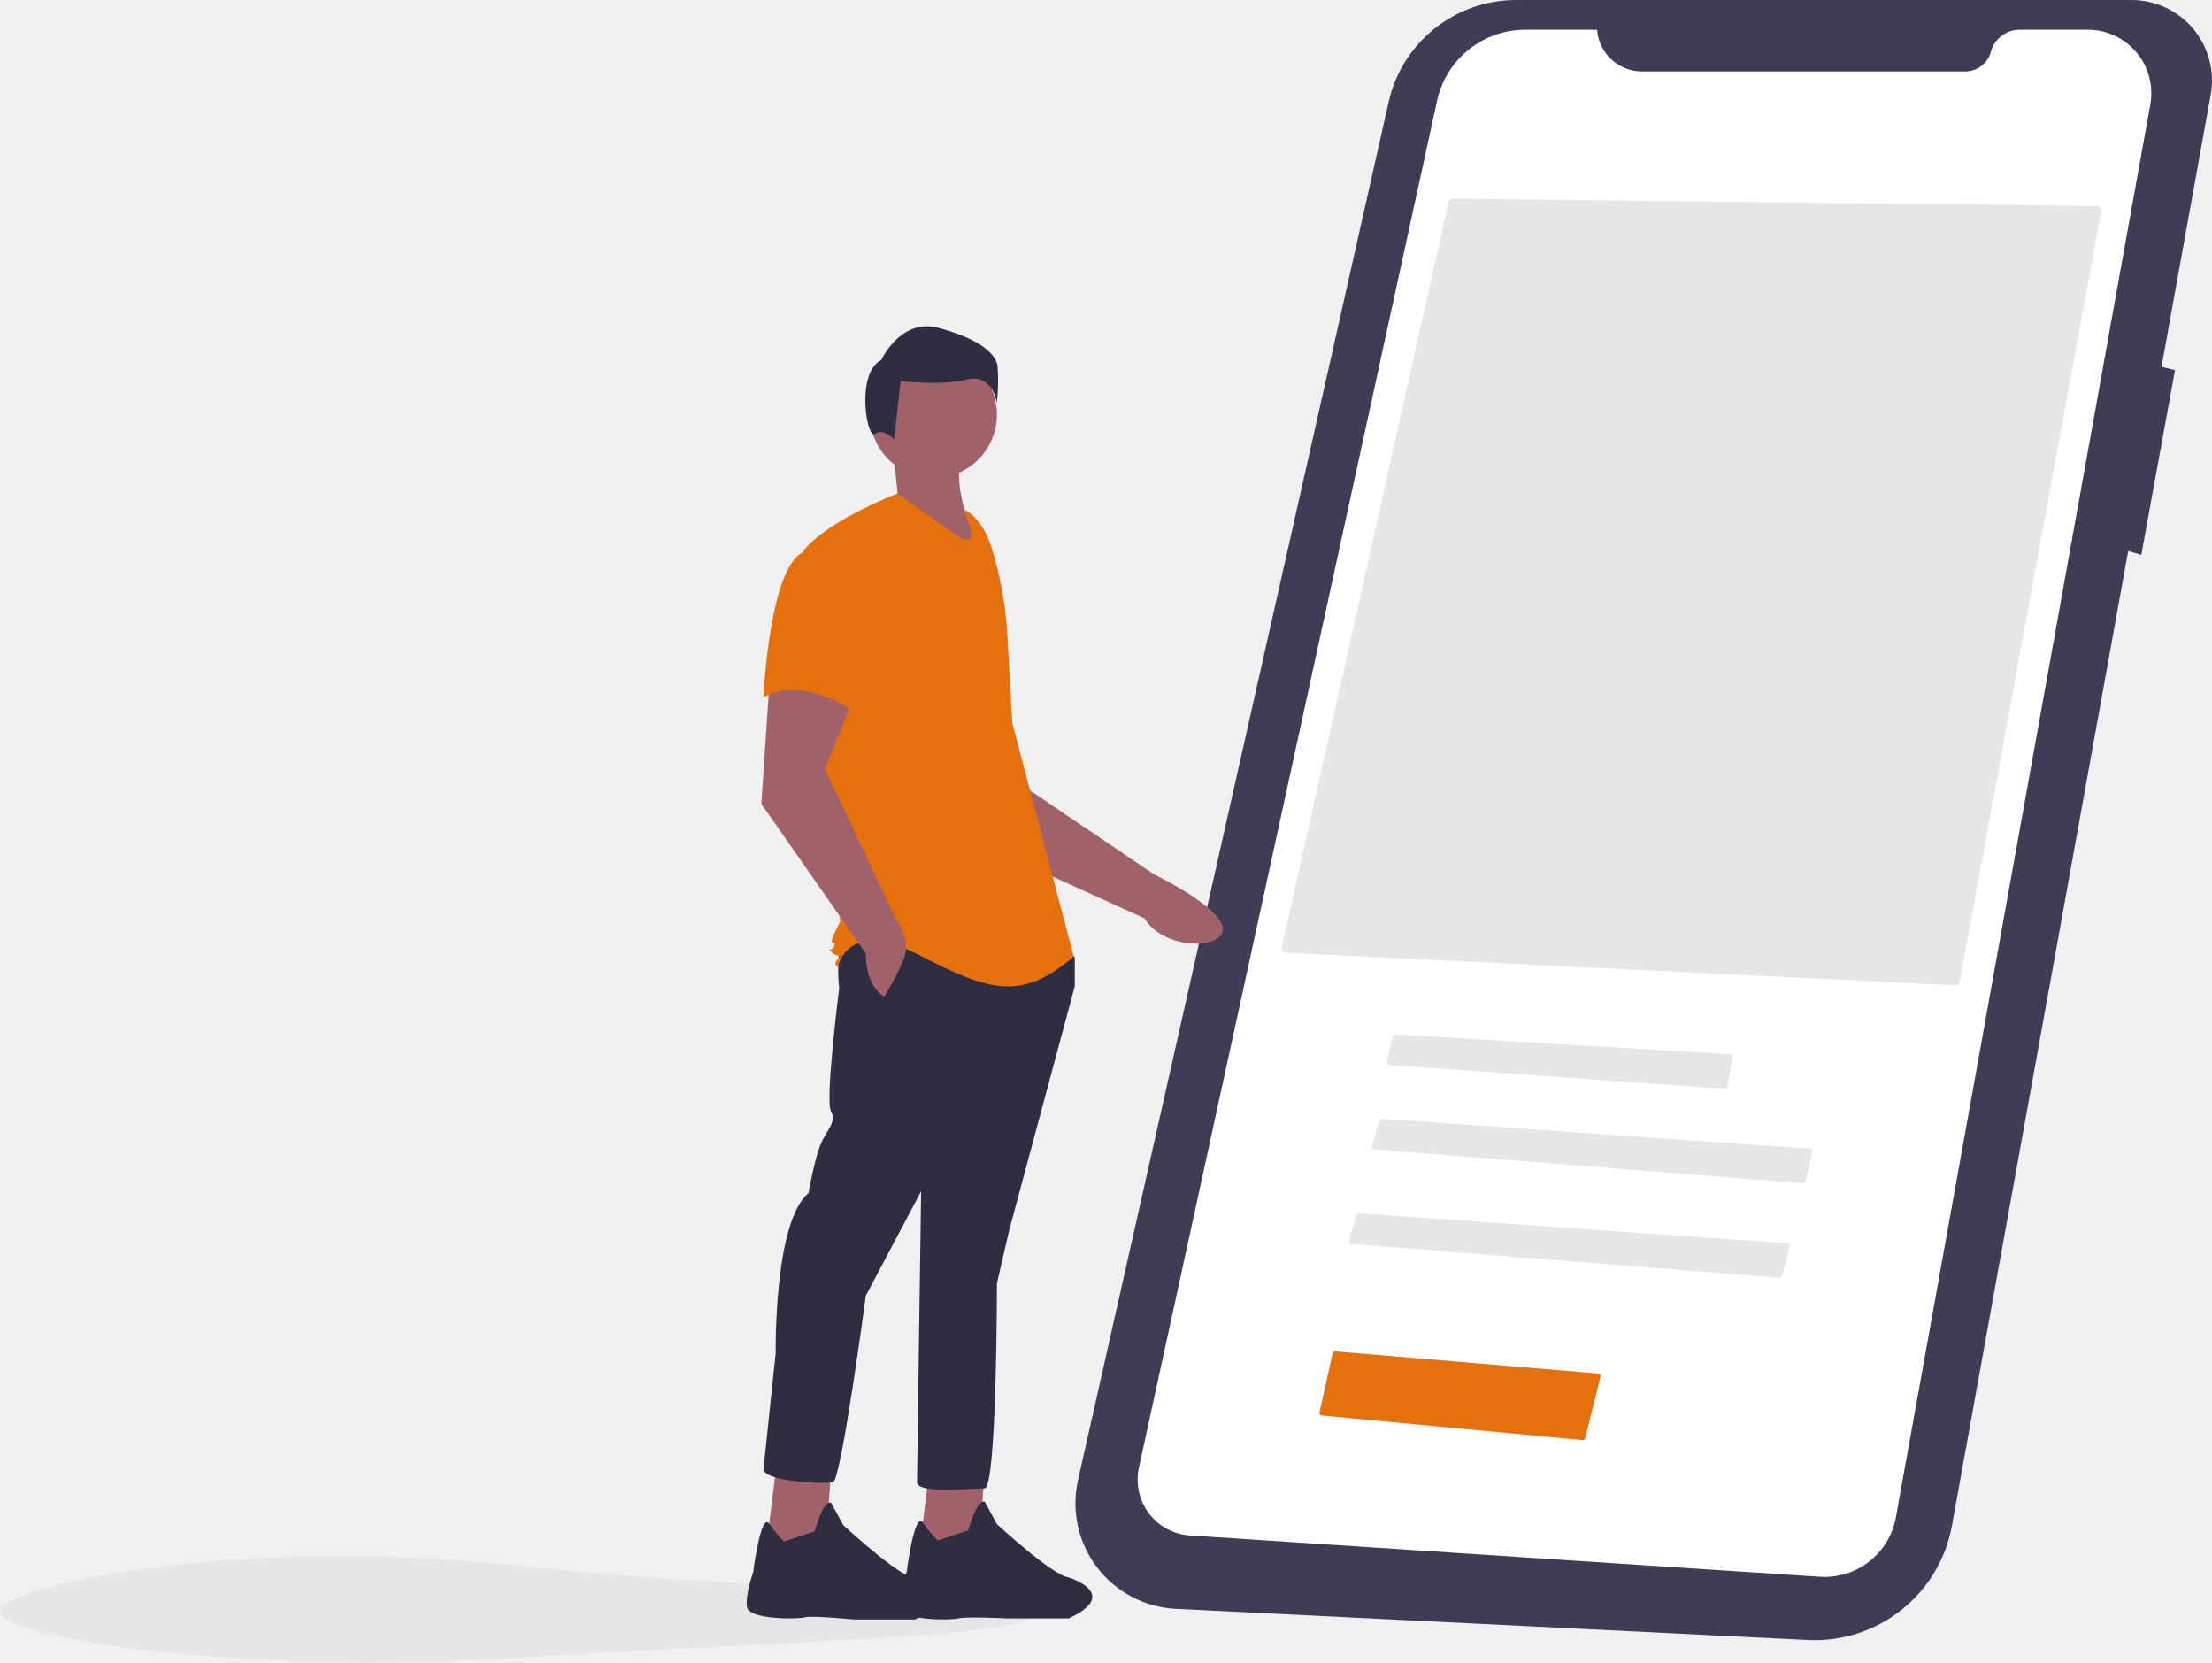
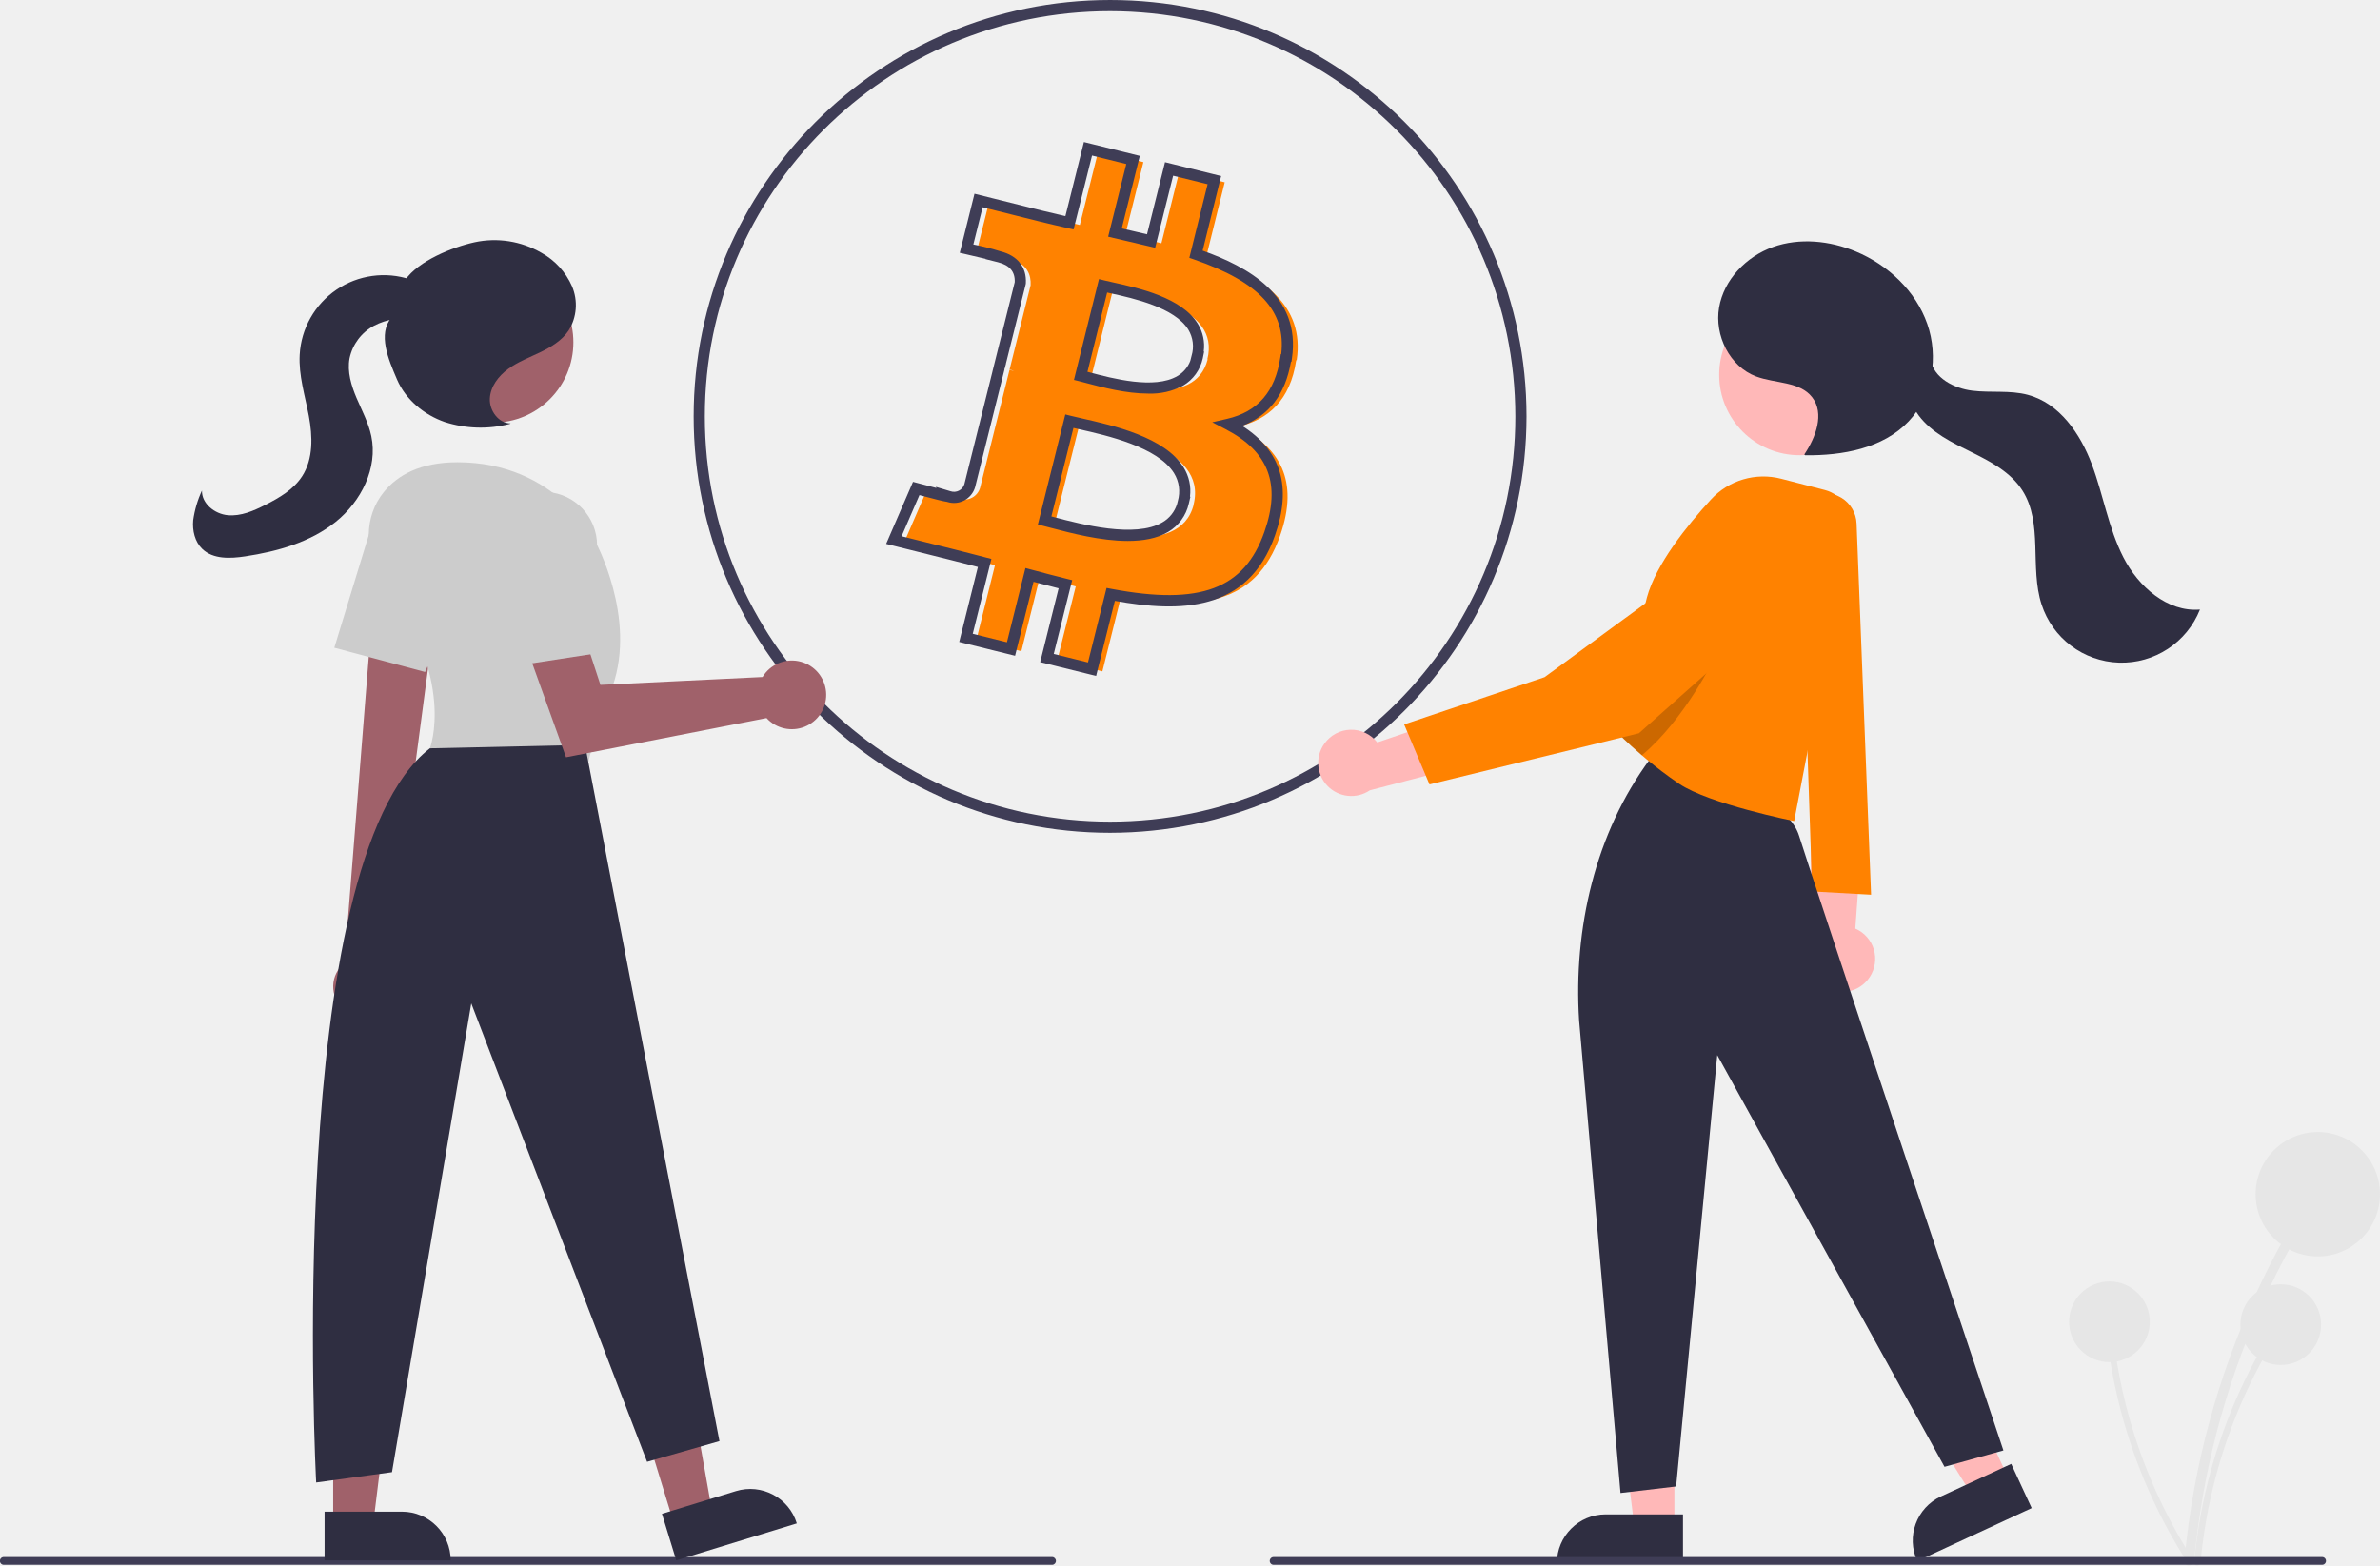
- <svg xmlns="http://www.w3.org/2000/svg" id="abc6f0fe-ac59-4901-a46a-93a5eed63bf8" data-name="Layer 1" width="865.802" height="650.463" viewBox="0 0 865.802 650.463">
-   <path d="M573.099,755.439c0,9.941-91,11-203,18-111.895,6.993-203-8.059-203-18s91.524-29.944,203-18C482.099,749.439,573.099,745.498,573.099,755.439Z" transform="translate(-167.0991 -124.7686)" fill="#e6e6e6" />
-   <path d="M1001.142,124.77H760.527A51.15,51.15,0,0,0,710.629,164.67L589.051,703.938a41.34,41.34,0,0,0,38.294,50.382L874.699,766.507a54.615,54.615,0,0,0,56.43-44.827l68.967-381.268,5.131,1.466L1018.423,269.613l-5.281-1.32,19.251-106.426a31.493,31.493,0,0,0-31.25-37.097Z" transform="translate(-167.0991 -124.7686)" fill="#3f3d56" />
-   <path d="M792.203,136.395h-28.087a35.349,35.349,0,0,0-34.536,27.813L612.882,699.076a21.903,21.903,0,0,0,19.967,26.525l246.554,16.159a28.367,28.367,0,0,0,29.773-23.277l99.58-552.838a24.846,24.846,0,0,0-24.452-29.25h-26.645a11.726,11.726,0,0,0-11.323,8.677h0a10.352,10.352,0,0,1-9.996,7.661H809.847a17.695,17.695,0,0,1-17.643-16.338Z" transform="translate(-167.0991 -124.7686)" fill="#fff" />
-   <path d="M528.288,411.513l21.739,43.037L615.028,484.101c6.942,11.731,28.999,12.629,30.604,5.043,1.8-8.511-26.786-22.209-26.786-22.209l-54.368-36.774-4.757-31.657Z" transform="translate(-167.0991 -124.7686)" fill="#a0616a" />
-   <polygon points="363.753 575.559 359.744 607.632 382.997 609.236 385.402 575.559 363.753 575.559" fill="#a0616a" />
-   <path d="M534.06,727.59a62.966,62.966,0,0,1-5.738-7.017c-3.332-4.612-6.289,19.044-6.289,19.044s-3.207,9.622-2.405,14.433,19.244,4.811,22.451,4.009,19.244,0,19.244,0h24.055c20.847-9.622,0-16.036,0-16.036-6.415-.802-28.064-20.847-28.064-20.847l-4.811-8.82c-3.207-.802-6.415,11.226-6.415,11.226Z" transform="translate(-167.0991 -124.7686)" fill="#2f2e41" />
-   <polygon points="303.617 575.96 299.607 608.033 322.86 609.637 325.266 575.96 303.617 575.96" fill="#a0616a" />
-   <path d="M473.923,727.991a62.963,62.963,0,0,1-5.738-7.017c-3.332-4.611-6.289,19.044-6.289,19.044s-3.207,8.82-2.405,13.631,19.244,4.811,22.451,4.009,19.244.802,19.244.802h24.055c20.847-9.622,0-16.036,0-16.036-6.415-.802-28.064-20.847-28.064-20.847l-4.811-8.82c-3.207-.802-6.415,11.226-6.415,11.226Z" transform="translate(-167.0991 -124.7686)" fill="#2f2e41" />
-   <path d="M497.176,493.859c-3.207,4.009-1.604,17.64-1.604,17.64s-5.613,44.1-3.207,48.109-1.604,7.216-4.009,12.829-4.811,19.244-4.811,19.244c-13.631,11.225-12.829,62.542-12.829,62.542L465.905,699.927c1.604,4.811,24.055,5.613,27.262,4.811s12.829-72.966,12.829-72.966l21.649-40.893S526.042,699.927,526.042,704.738s21.649,2.405,26.46,2.405,4.811-80.182,4.811-80.182l4.811-20.847,25.658-95.417V499.472l-4.009-5.613S500.383,489.85,497.176,493.859Z" transform="translate(-167.0991 -124.7686)" fill="#2f2e41" />
-   <circle cx="365.357" cy="162.22" r="24.856" fill="#a0616a" />
-   <path d="M544.884,298.615c-5.038,11.219-2.055,26.89,8.018,44.1l-40.893-19.244,6.415-5.613-1.604-16.036Z" transform="translate(-167.0991 -124.7686)" fill="#a0616a" />
-   <path d="M544.884,324.274c5.355,3.184,8.558,9.033,10.397,14.985a142.009,142.009,0,0,1,6.102,33.929l1.942,34.475L587.381,499.071c-20.847,17.64-32.875,13.631-60.938-.802s-31.271,4.811-31.271,4.811-2.405-.802,0-3.207,0,0-2.405-2.405,0,0,.802-2.405,0-.802-.802-1.604,3.207-8.018,3.207-8.018L489.559,425.303l-8.018-84.993c9.622-12.027,36.884-22.451,36.884-22.451L543.281,335.499c8.018,3.207,1.604-9.622,1.604-9.622Z" transform="translate(-167.0991 -124.7686)" fill="#e4710e" />
-   <path d="M468.31,391.226l-3.207,48.109,40.893,58.533c0,13.631,7.216,16.838,7.216,16.838a105.992,105.992,0,0,0,7.216-13.631c4.009-8.82-2.405-16.036-2.405-16.036l-28.064-59.335L501.987,396.037Z" transform="translate(-167.0991 -124.7686)" fill="#a0616a" />
-   <path d="M481.942,340.711c-13.631,4.811-16.036,56.929-16.036,56.929,16.036-8.82,35.28,5.613,35.28,5.613s4.009-13.631,8.82-31.271a30.644,30.644,0,0,0-6.415-28.866S495.573,335.9,481.942,340.711Z" transform="translate(-167.0991 -124.7686)" fill="#e4710e" />
-   <path d="M509.604,294.606c3.164-2.531,7.481,2.07,7.481,2.07l2.531-22.783s15.822,1.899,25.948-.633,11.708,9.177,11.708,9.177a81.264,81.264,0,0,0,.316-14.24c-.633-5.696-8.86-11.392-23.416-15.189s-22.15,12.657-22.15,12.657C501.897,270.729,506.44,297.138,509.604,294.606Z" transform="translate(-167.0991 -124.7686)" fill="#2f2e41" />
-   <path d="M932.123,510.313a2.026,2.026,0,0,0,2.064-1.638l55.285-300.916a2,2,0,0,0-1.943-2.361l-251.526-2.93H735.98a2.01,2.01,0,0,0-1.952,1.562L668.854,495.179a1.999,1.999,0,0,0,1.854,2.434Z" transform="translate(-167.0991 -124.7686)" fill="#e6e6e6" />
-   <path d="M713.23,529.535a.998.998,0,0,0-.973.773l-2.323,9.956a1,1,0,0,0,.903,1.225l131.23,9.327a1.009,1.009,0,0,0,1.053-.807l2.234-11.519a.999.999,0,0,0-.922-1.188L713.29,529.537C713.27,529.536,713.25,529.535,713.23,529.535Z" transform="translate(-167.0991 -124.7686)" fill="#e6e6e6" />
-   <path d="M872.666,587.808a1.004,1.004,0,0,0,1.051-.758l2.844-11.543a1.001,1.001,0,0,0-.902-1.237l-167.586-11.721a.989.989,0,0,0-1.029.713l-2.955,9.975a.999.999,0,0,0,.878,1.28Z" transform="translate(-167.0991 -124.7686)" fill="#e6e6e6" />
-   <path d="M863.666,624.808a1,1,0,0,0,1.051-.758l2.844-11.543a1.001,1.001,0,0,0-.902-1.237l-167.586-11.721a.989.989,0,0,0-1.029.713l-2.955,9.975a.999.999,0,0,0,.878,1.28Z" transform="translate(-167.0991 -124.7686)" fill="#e6e6e6" />
-   <path d="M786.481,688.283a.989.989,0,0,0,1.064-.754l6.013-24.051a1.001,1.001,0,0,0-.886-1.24l-102.916-8.656a1.018,1.018,0,0,0-1.06.779l-5.129,23.083a1.001,1.001,0,0,0,.883,1.213Z" transform="translate(-167.0991 -124.7686)" fill="#e4710e" />
+ <svg xmlns="http://www.w3.org/2000/svg" id="aac55e20-4295-4738-859e-026cde4431f5" data-name="Layer 1" width="727.21" height="478.36" viewBox="0 0 727.21 478.36">
+   <path d="M604.991,289.168l5.615-22.646L596.765,263.109l-5.495,22.032c-3.618-.904-7.338-1.707-11.042-2.594l5.53-22.185-13.772-3.413L566.338,279.56q-4.506-1.024-8.789-2.065l-18.994-4.744-3.669,14.711s10,2.287,10,2.492c5.58,1.399,6.587,5.12,6.417,8.004l-6.434,25.786a10.033,10.033,0,0,1,1.433.461l-1.451-.358-9.01,36.111a4.992,4.992,0,0,1-6.28,3.277H529.527c.137.205-10.017-2.492-10.017-2.492l-6.826,15.769,17.919,4.471c3.413.836,6.604,1.707,9.813,2.526L534.715,406.392,548.47,409.805l5.649-22.646c3.652.99,7.321,1.928,10.973,2.85l-5.632,22.544,13.772,3.413,5.7-22.851c23.482,4.437,41.162,2.645,48.585-18.584,5.99-17.066-.29-26.964-12.663-33.397,8.994-2.082,15.786-7.987,17.595-20.223l.153-.068C635.095,304.135,622.364,295.158,604.991,289.168Zm-3.857,75.806c-4.249,17.066-33.055,7.85-42.391,5.546l7.56-30.326c9.3,2.338,39.251,6.946,34.796,24.779Zm4.266-44.371c-3.891,15.564-27.851,7.645-35.633,5.717l6.826-27.493c7.765,1.928,32.817,5.546,28.704,21.776Z" transform="translate(-236.3952 -210.8201)" fill="#ff8200" />
+   <path d="M575.583,465.303A127.241,127.241,0,1,1,702.824,338.061,127.385,127.385,0,0,1,575.583,465.303Zm0-251.07A123.828,123.828,0,1,0,699.411,338.061,123.968,123.968,0,0,0,575.583,214.233ZM571.314,417.367l-17.086-4.235,5.633-22.547c-2.554-.643-5.121-1.31-7.669-1.992l-5.64,22.613-17.067-4.235,5.704-22.9q-.999-.26-2.004-.523c-2.003-.524-4.034-1.056-6.15-1.575l-19.878-4.961,8.21-18.963,1.42.377c1.965.522,4.041,1.063,5.771,1.504l-.24-.36,4.539,1.362a3.312,3.312,0,0,0,4.196-2.152l8.596-34.46-.008-.003,6.806-27.278c.135-3.201-1.547-5.196-5.136-6.095l-3.831-.961.095-.061c-1.811-.439-4.086-.972-6.229-1.462l-1.697-.387,4.503-18.056,20.651,5.158q3.476.852,7.125,1.684l5.656-22.642,17.084,4.234-5.525,22.168q1.458.34,2.914.672c1.613.371,3.219.739,4.81,1.122l5.495-22.034,17.151,4.23L603.86,287.407c13.547,4.857,30.168,13.588,27.27,33.021l-.138.927-.164.072c-1.692,9.839-6.685,16.39-14.872,19.526,11.951,7.64,15.222,18.628,10.011,33.475-8.231,23.539-29.151,23.535-48.928,19.989Zm-12.945-6.725,10.459,2.592L574.505,390.474l1.582.299c27.015,5.104,40.534.042,46.658-17.471,5.096-14.519,1.334-24.47-11.84-31.321l-4.104-2.134,4.506-1.042c9.414-2.179,14.742-8.331,16.291-18.81l.137-.928.139-.062c1.529-13.099-6.723-22.034-26.603-28.889l-1.476-.508,5.579-22.504-10.529-2.596-5.497,22.037-1.657-.414c-2.108-.527-4.25-1.019-6.404-1.513-1.538-.353-3.081-.707-4.621-1.077l-1.674-.402L580.528,260.942l-10.46-2.592-5.641,22.58-1.629-.371c-3.013-.686-5.958-1.37-8.817-2.072l-17.345-4.333-2.835,11.366a82.002,82.002,0,0,1,8.394,2.126c5.152,1.312,7.939,4.861,7.65,9.746l-.048.312-6.048,24.239.02.008-.406,1.539-.08-.02-.032.098.095.024-9.011,36.111a6.72,6.72,0,0,1-8.457,4.499l.005-.016c-1.305-.176-3.724-.804-8.553-2.085l-5.443,12.573,15.967,3.984c2.127.522,4.176,1.057,6.195,1.587,1.215.317,2.419.633,3.626.942l1.644.419-5.698,22.874,10.443,2.591,5.658-22.682,1.681.455c3.623.982,7.303,1.938,10.938,2.841l1.659.412Zm22.622-34.529c-8.259,0-17.314-2.38-23.141-3.911-1.009-.265-1.909-.502-2.677-.692l-1.66-.41,8.387-33.645,1.659.417c.937.236,2.087.494,3.391.788,9.496,2.139,25.389,5.719,31.091,14.972a13.61,13.61,0,0,1,1.947,8.967h.135l-.493,2.119a13.426,13.426,0,0,1-6.313,8.643C589.912,375.38,585.574,376.113,580.991,376.113Zm-23.343-7.492q.512.134,1.069.28c7.967,2.096,24.547,6.449,32.859,1.526a9.826,9.826,0,0,0,4.478-5.618l.228-.914a10.527,10.527,0,0,0-1.149-8.47c-4.948-8.03-20.552-11.544-28.935-13.433-.642-.145-1.247-.282-1.81-.411Zm29.549-37.538c-6.783,0-14.031-1.929-18.718-3.176-.862-.229-1.63-.434-2.283-.596l-1.657-.411,7.649-30.806,1.656.411c.768.191,1.708.398,2.773.633,7.791,1.72,20.83,4.6,25.771,12.612a12.83,12.83,0,0,1,1.803,8.48h.132l-.427,2.121a12.857,12.857,0,0,1-6.016,8.31A21.029,21.029,0,0,1,587.197,331.084ZM568.67,324.426q.332.087.687.182c6.905,1.837,19.758,5.258,26.789,1.113a9.089,9.089,0,0,0,3.94-4.638l.397-1.566a9.868,9.868,0,0,0-1-7.975c-4.183-6.784-16.816-9.573-23.602-11.071-.419-.092-.819-.181-1.197-.266Z" transform="translate(-236.3952 -210.8201)" fill="#3f3d56" />
+   <path d="M641.076,438.032a10.064,10.064,0,0,1,16.142-.352l33.834-11.5-4.69,17.968-31.41,8.166a10.111,10.111,0,0,1-13.875-14.281Z" transform="translate(-236.3952 -210.8201)" fill="#ffb8b8" />
+   <path d="M906.827,687.743a246.303,246.303,0,0,1,20.385-77.735q4.601-10.278,10.127-20.103c.947-1.685-1.644-3.199-2.59-1.514a249.707,249.707,0,0,0-27.786,76.655q-2.086,11.269-3.136,22.696c-.178,1.922,2.823,1.909,3,0Z" transform="translate(-236.3952 -210.8201)" fill="#e6e6e6" />
+   <circle cx="708.21" cy="364.897" r="19" fill="#e6e6e6" />
+   <path d="M908.77,688.248a159.788,159.788,0,0,1,13.225-50.43q2.985-6.668,6.57-13.042a.974.974,0,0,0-1.681-.982,161.996,161.996,0,0,0-18.026,49.73q-1.353,7.31-2.034,14.724c-.115,1.247,1.832,1.239,1.946,0Z" transform="translate(-236.3952 -210.8201)" fill="#e6e6e6" />
+   <circle cx="696.883" cy="404.751" r="12.326" fill="#e6e6e6" />
+   <path d="M906.314,687.084a159.788,159.788,0,0,1-20.59-47.897q-1.748-7.093-2.841-14.324a.974.974,0,0,0-1.929.259,161.996,161.996,0,0,0,16.374,50.298q3.429,6.597,7.452,12.861c.676,1.054,2.206-.15,1.535-1.197Z" transform="translate(-236.3952 -210.8201)" fill="#e6e6e6" />
+   <circle cx="644.542" cy="403.886" r="12.326" fill="#e6e6e6" />
+   <path d="M807.705,509.345a10.056,10.056,0,0,0-4.418-14.773l2.591-35.641-16.203,9.072.024,32.454a10.11,10.11,0,0,0,18.006,8.887Z" transform="translate(-236.3952 -210.8201)" fill="#ffb8b8" />
+   <path d="M803.674,370.799,808.105,484.217l-18-1-4-119,3.796-1.786A9.665,9.665,0,0,1,803.674,370.799Z" transform="translate(-236.3952 -210.8201)" fill="#ff8200" />
+   <polygon points="511.612 466.235 499.352 466.234 493.52 418.946 511.614 418.947 511.612 466.235" fill="#ffb8b8" />
+   <path d="M490.595,462.731h23.644a0,0,0,0,1,0,0v14.887a0,0,0,0,1,0,0H475.708a0,0,0,0,1,0,0v0A14.887,14.887,0,0,1,490.595,462.731Z" fill="#2f2e41" />
+   <polygon points="613.615 451.583 602.489 456.734 577.329 416.272 593.749 408.671 613.615 451.583" fill="#ffb8b8" />
+   <path d="M832.188,665.526h23.644a0,0,0,0,1,0,0v14.887a0,0,0,0,1,0,0H817.301a0,0,0,0,1,0,0v0A14.887,14.887,0,0,1,832.188,665.526Z" transform="translate(-441.7098 202.8908) rotate(-24.84116)" fill="#2f2e41" />
+   <path d="M718.897,522.728l12.644,144.289,17-2L761.105,533.217l69.436,125.8,18-5S790.605,480.717,786.105,466.217c-4.933-15.895-44-22-44-22l-1.5-1.5C723.818,465.315,717.094,494.635,718.897,522.728Z" transform="translate(-236.3952 -210.8201)" fill="#2f2e41" />
+   <circle cx="549.859" cy="114.532" r="24.561" fill="#ffb8b8" />
+   <path d="M801.674,372.743l-17.07,88.97s-25.94-5.18-35.18-11.42c-3.66-2.48-6.98-5.04-9.78-7.36-.55-.45-1.07-.9-1.58-1.33-4.62-3.95-7.46-6.89-7.46-6.89s1.479-7.25,3.29-15.83c2.02-9.61,4.47-20.9,5.72-25.51,2.75-10.11,12.19-21.89,19.55-29.91a21.738,21.738,0,0,1,21.47-6.36l13.32,3.44A10.543,10.543,0,0,1,801.674,372.743Z" transform="translate(-236.3952 -210.8201)" fill="#ff8200" />
+   <path d="M760.394,411.602s-9.18,19.08-22.33,30c-4.62-3.95-7.46-6.89-7.46-6.89s1.479-7.25,3.29-15.83C744.914,413.063,756.274,409.393,760.394,411.602Z" transform="translate(-236.3952 -210.8201)" opacity="0.2" />
+   <path d="M776.674,376.677a16.322,16.322,0,0,0-2.831-1.125,12.495,12.495,0,0,0-11.545,2.66l-53.958,39.523-42.914,14.435,7.754,18.341,63.976-15.624,42.43-37.708A12.754,12.754,0,0,0,776.674,376.677Z" transform="translate(-236.3952 -210.8201)" fill="#ff8200" />
+   <path d="M787.708,349.687c3.496-5.232,6.254-12.488,2.406-17.466-3.799-4.914-11.292-4.19-17.111-6.365-8.104-3.029-12.804-12.549-11.338-21.076s8.31-15.594,16.464-18.486,17.348-1.951,25.333,1.379c9.829,4.1,18.261,12.03,21.797,22.076s1.646,22.108-5.689,29.83c-7.864,8.278-20.206,10.485-31.623,10.351" transform="translate(-236.3952 -210.8201)" fill="#2f2e41" />
+   <path d="M826.277,320.727c1.001,5.591,7.134,8.766,12.771,9.464s11.468-.197,16.955,1.269c9.674,2.584,16.055,11.888,19.567,21.265s5.069,19.498,9.633,28.412S898.612,397.909,908.591,397.075a25.732,25.732,0,0,1-48.394-1.569c-3.666-11.317.542-24.813-5.868-34.834-3.547-5.545-9.673-8.807-15.579-11.713s-12.106-5.889-16.066-11.148-4.751-13.563.129-17.981" transform="translate(-236.3952 -210.8201)" fill="#2f2e41" />
+   <path d="M945.88,688.964h-320.294a1.191,1.191,0,1,1,0-2.381h320.294a1.191,1.191,0,1,1,0,2.381Z" transform="translate(-236.3952 -210.8201)" fill="#3f3d56" />
+   <path d="M557.88,688.964h-320.294a1.191,1.191,0,1,1,0-2.381h320.294a1.191,1.191,0,0,1,0,2.381Z" transform="translate(-236.3952 -210.8201)" fill="#3f3d56" />
+   <polygon points="205.801 465.134 217.522 461.537 209.226 414.618 191.928 419.927 205.801 465.134" fill="#a0616a" />
+   <path d="M439.993,667.396h38.531a0,0,0,0,1,0,0V682.283a0,0,0,0,1,0,0H454.88a14.887,14.887,0,0,1-14.887-14.887v0A0,0,0,0,1,439.993,667.396Z" transform="translate(859.9015 974.4209) rotate(162.9391)" fill="#2f2e41" />
+   <polygon points="101.803 465.403 114.063 465.403 119.895 418.115 101.801 418.116 101.803 465.403" fill="#a0616a" />
+   <path d="M335.571,672.72h38.531a0,0,0,0,1,0,0v14.887a0,0,0,0,1,0,0H350.458a14.887,14.887,0,0,1-14.887-14.887v0A0,0,0,0,1,335.571,672.72Z" transform="translate(473.3094 1149.49) rotate(179.9974)" fill="#2f2e41" />
+   <path d="M341.319,519.146a9.162,9.162,0,0,1,.318-14.046l9.505-119.695,19.331,4.83L354.995,506.994a9.212,9.212,0,0,1-13.677,12.152Z" transform="translate(-236.3952 -210.8201)" fill="#a0616a" />
+   <circle cx="150.634" cy="104.601" r="24.561" fill="#a0616a" />
+   <path d="M353.483,387.78c-5.837-8.013-6.017-19.049.271-26.714,4.103-5.002,10.966-9.004,22.425-9.004,30.543,0,42.128,24.224,42.128,24.224s12.638,23.17,5.266,44.235-7.372,23.17-7.372,23.17l-48.447-4.213S375.927,418.592,353.483,387.78Z" transform="translate(-236.3952 -210.8201)" fill="#ccc" />
+   <path d="M338.543,408.748l10.437-34.146a16.327,16.327,0,0,1,23.097-9.737h0a16.356,16.356,0,0,1,7.465,21.074l-13.269,30.218Z" transform="translate(-236.3952 -210.8201)" fill="#ccc" />
+   <path d="M415.148,438.425l41.075,212.747-22.117,6.319L380.392,517.415,356.168,660.651l-23.17,3.16S322.834,474.292,367.754,439.478Z" transform="translate(-236.3952 -210.8201)" fill="#2f2e41" />
+   <path d="M470.354,416.343a10.527,10.527,0,0,0-.963,1.349L419.856,420.094l-9.538-29.12L393.756,398.846l15.588,43.371,61.262-11.981a10.496,10.496,0,1,0-.252-13.893Z" transform="translate(-236.3952 -210.8201)" fill="#a0616a" />
+   <path d="M386.293,379.345a16.326,16.326,0,0,1,17.233-18.202h0a16.356,16.356,0,0,1,15.308,16.295V410.44l-28.369,4.365Z" transform="translate(-236.3952 -210.8201)" fill="#ccc" />
+   <path d="M392.431,340.205c-3.686-.016-6.53-3.897-6.365-7.58s2.639-6.923,5.619-9.093,6.475-3.492,9.798-5.087,6.617-3.586,8.669-6.648a14.716,14.716,0,0,0,1.023-13.504,21.669,21.669,0,0,0-9.333-10.224,28.688,28.688,0,0,0-20.417-3.228c-6.888,1.511-17.154,5.695-21.19,11.478l-4.208,11.458c-4.288,5.156-.968,12.813,1.668,18.98s8.248,10.806,14.581,13.011a35.794,35.794,0,0,0,19.841.595" transform="translate(-236.3952 -210.8201)" fill="#2f2e41" />
+   <path d="M369.985,302.044c-1.809-2.899-4.944-4.743-8.186-5.825a25.724,25.724,0,0,0-33.832,23.003c-.344,6.314,1.634,12.489,2.795,18.705s1.393,13.082-2.034,18.396c-2.611,4.048-6.964,6.596-11.261,8.773-3.581,1.814-7.455,3.516-11.453,3.154s-8.016-3.528-7.91-7.541a32.054,32.054,0,0,0-2.682,9.08c-.281,3.156.497,6.561,2.776,8.762,3.313,3.199,8.563,2.965,13.116,2.274,9.857-1.494,19.838-4.295,27.626-10.52s12.955-16.475,10.904-26.231c-.857-4.075-2.87-7.796-4.497-11.63s-2.897-8.027-2.15-12.124a14.735,14.735,0,0,1,7.493-9.982,19.601,19.601,0,0,1,12.523-1.899c2.799.459,6.294,1.173,7.954-1.127a4.508,4.508,0,0,0-.094-4.809,13.248,13.248,0,0,0-3.593-3.56" transform="translate(-236.3952 -210.8201)" fill="#2f2e41" />
</svg>
